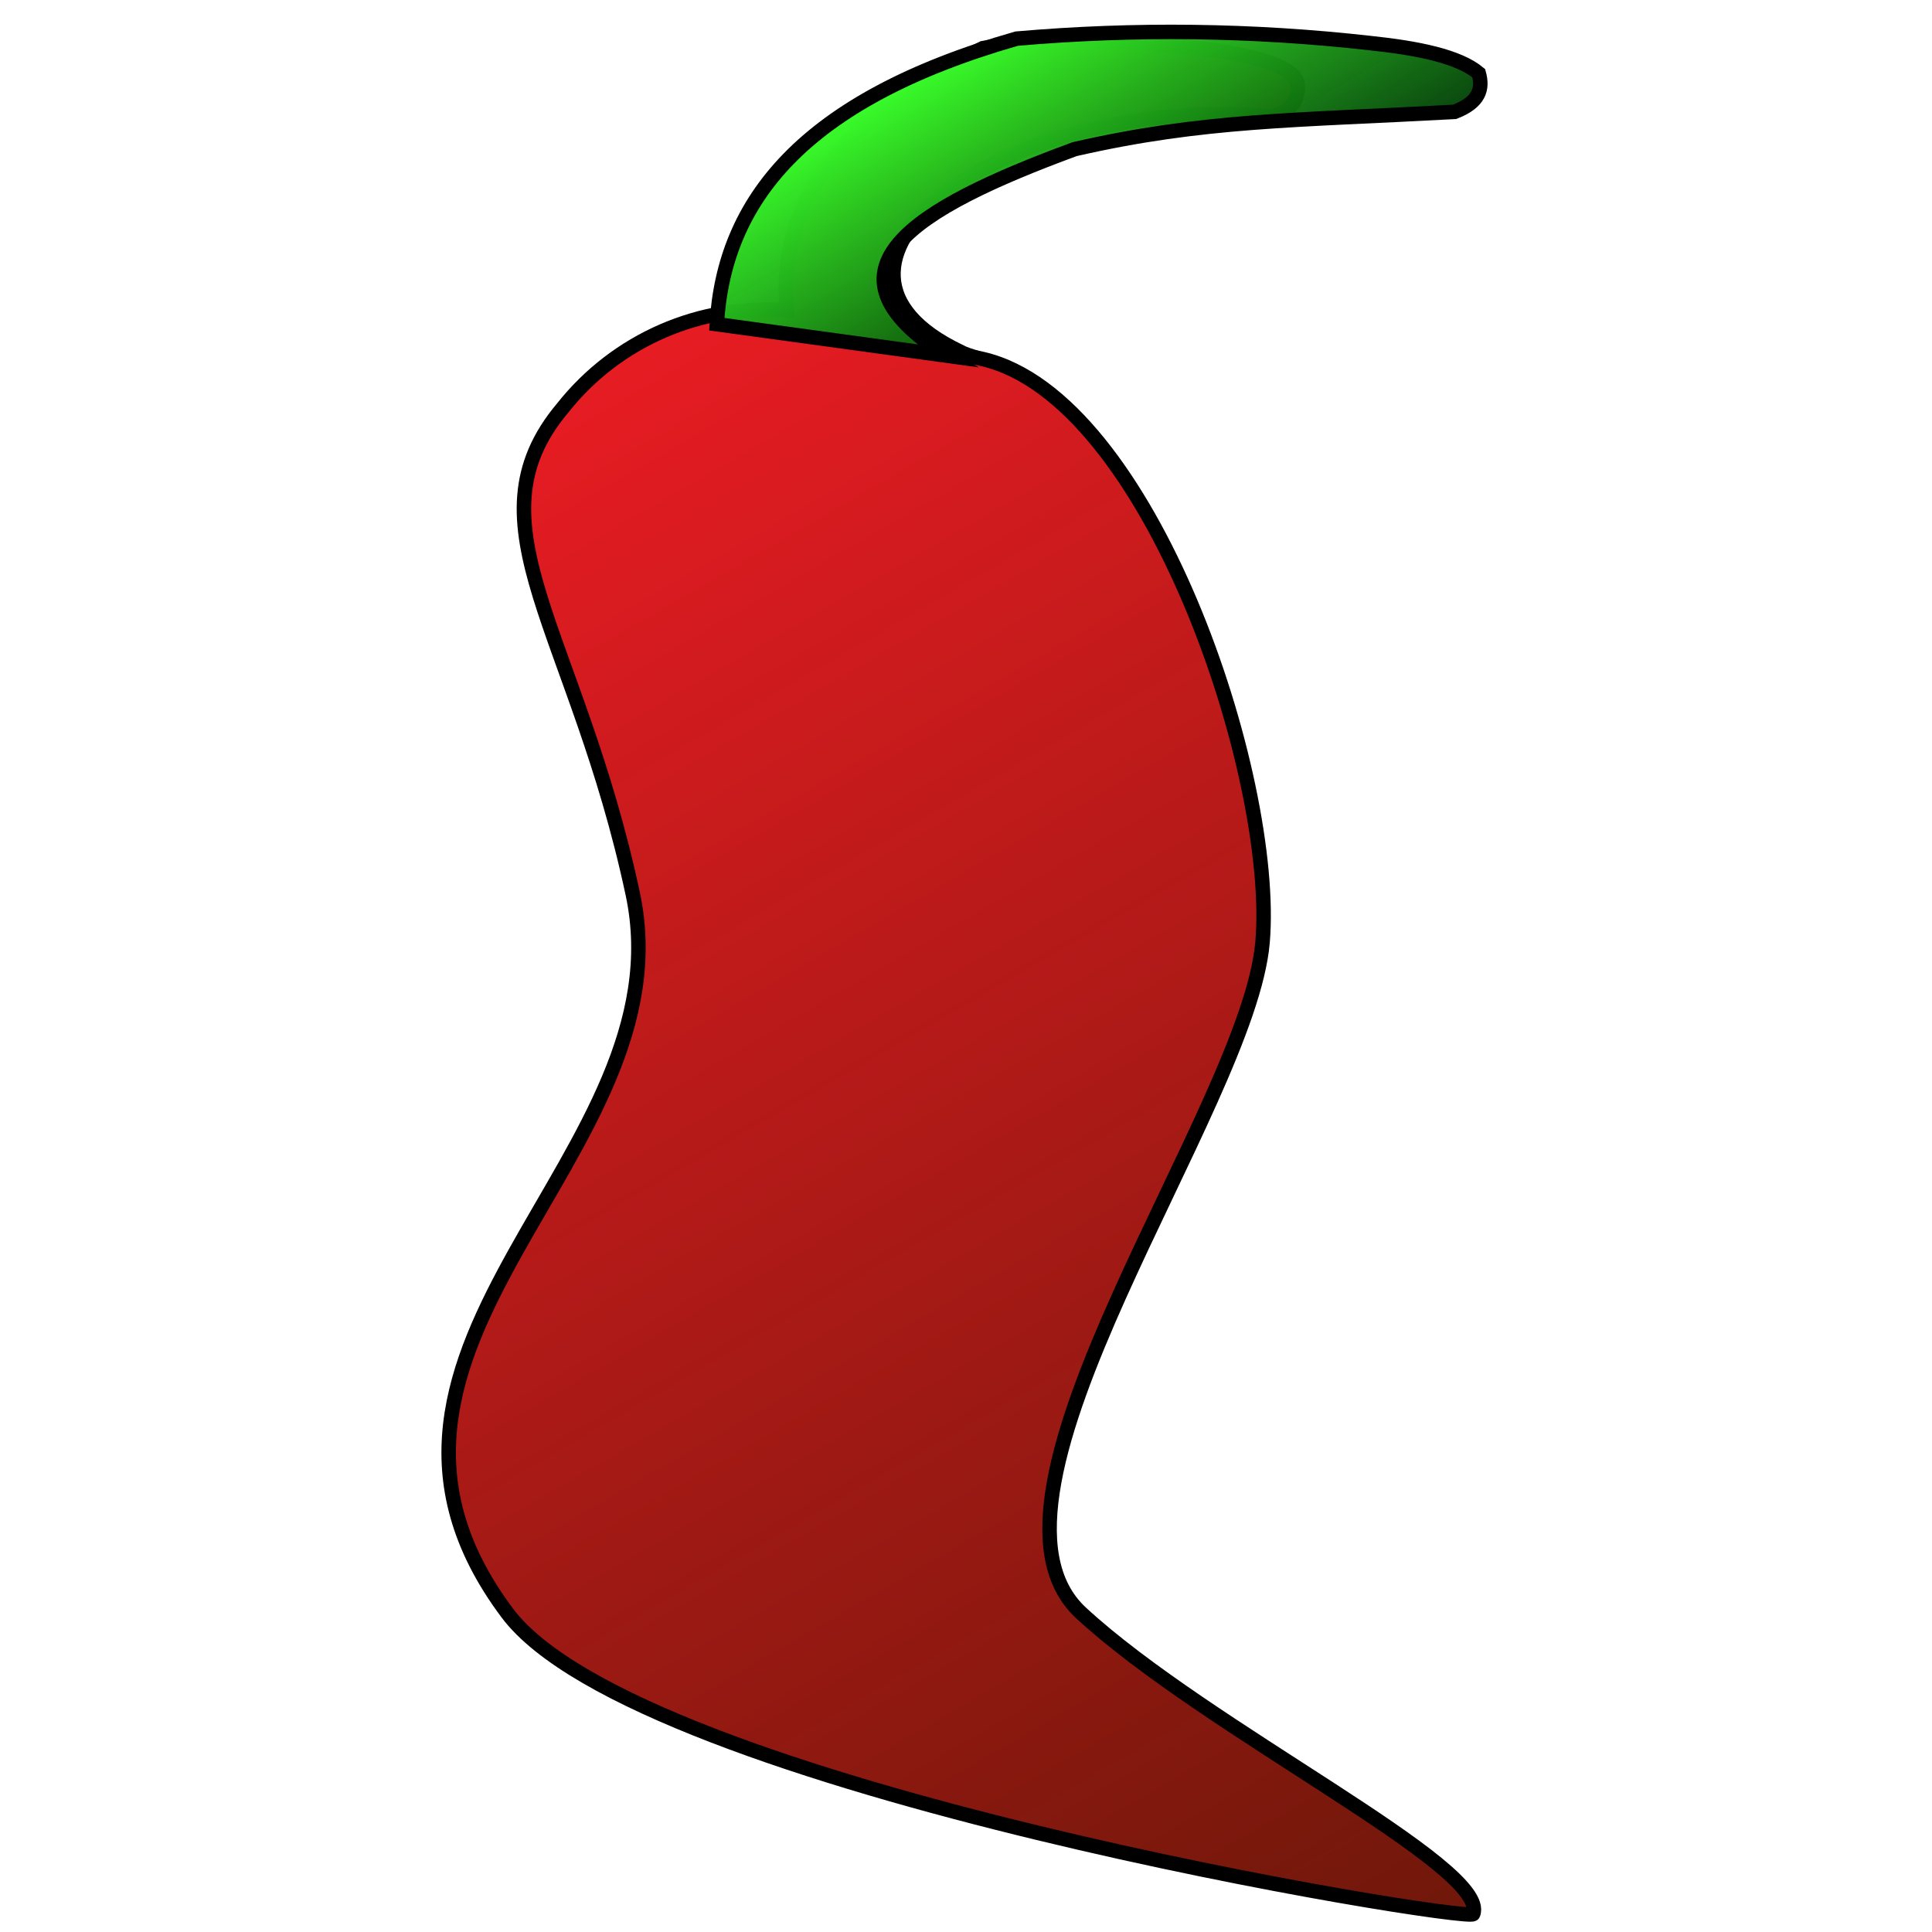
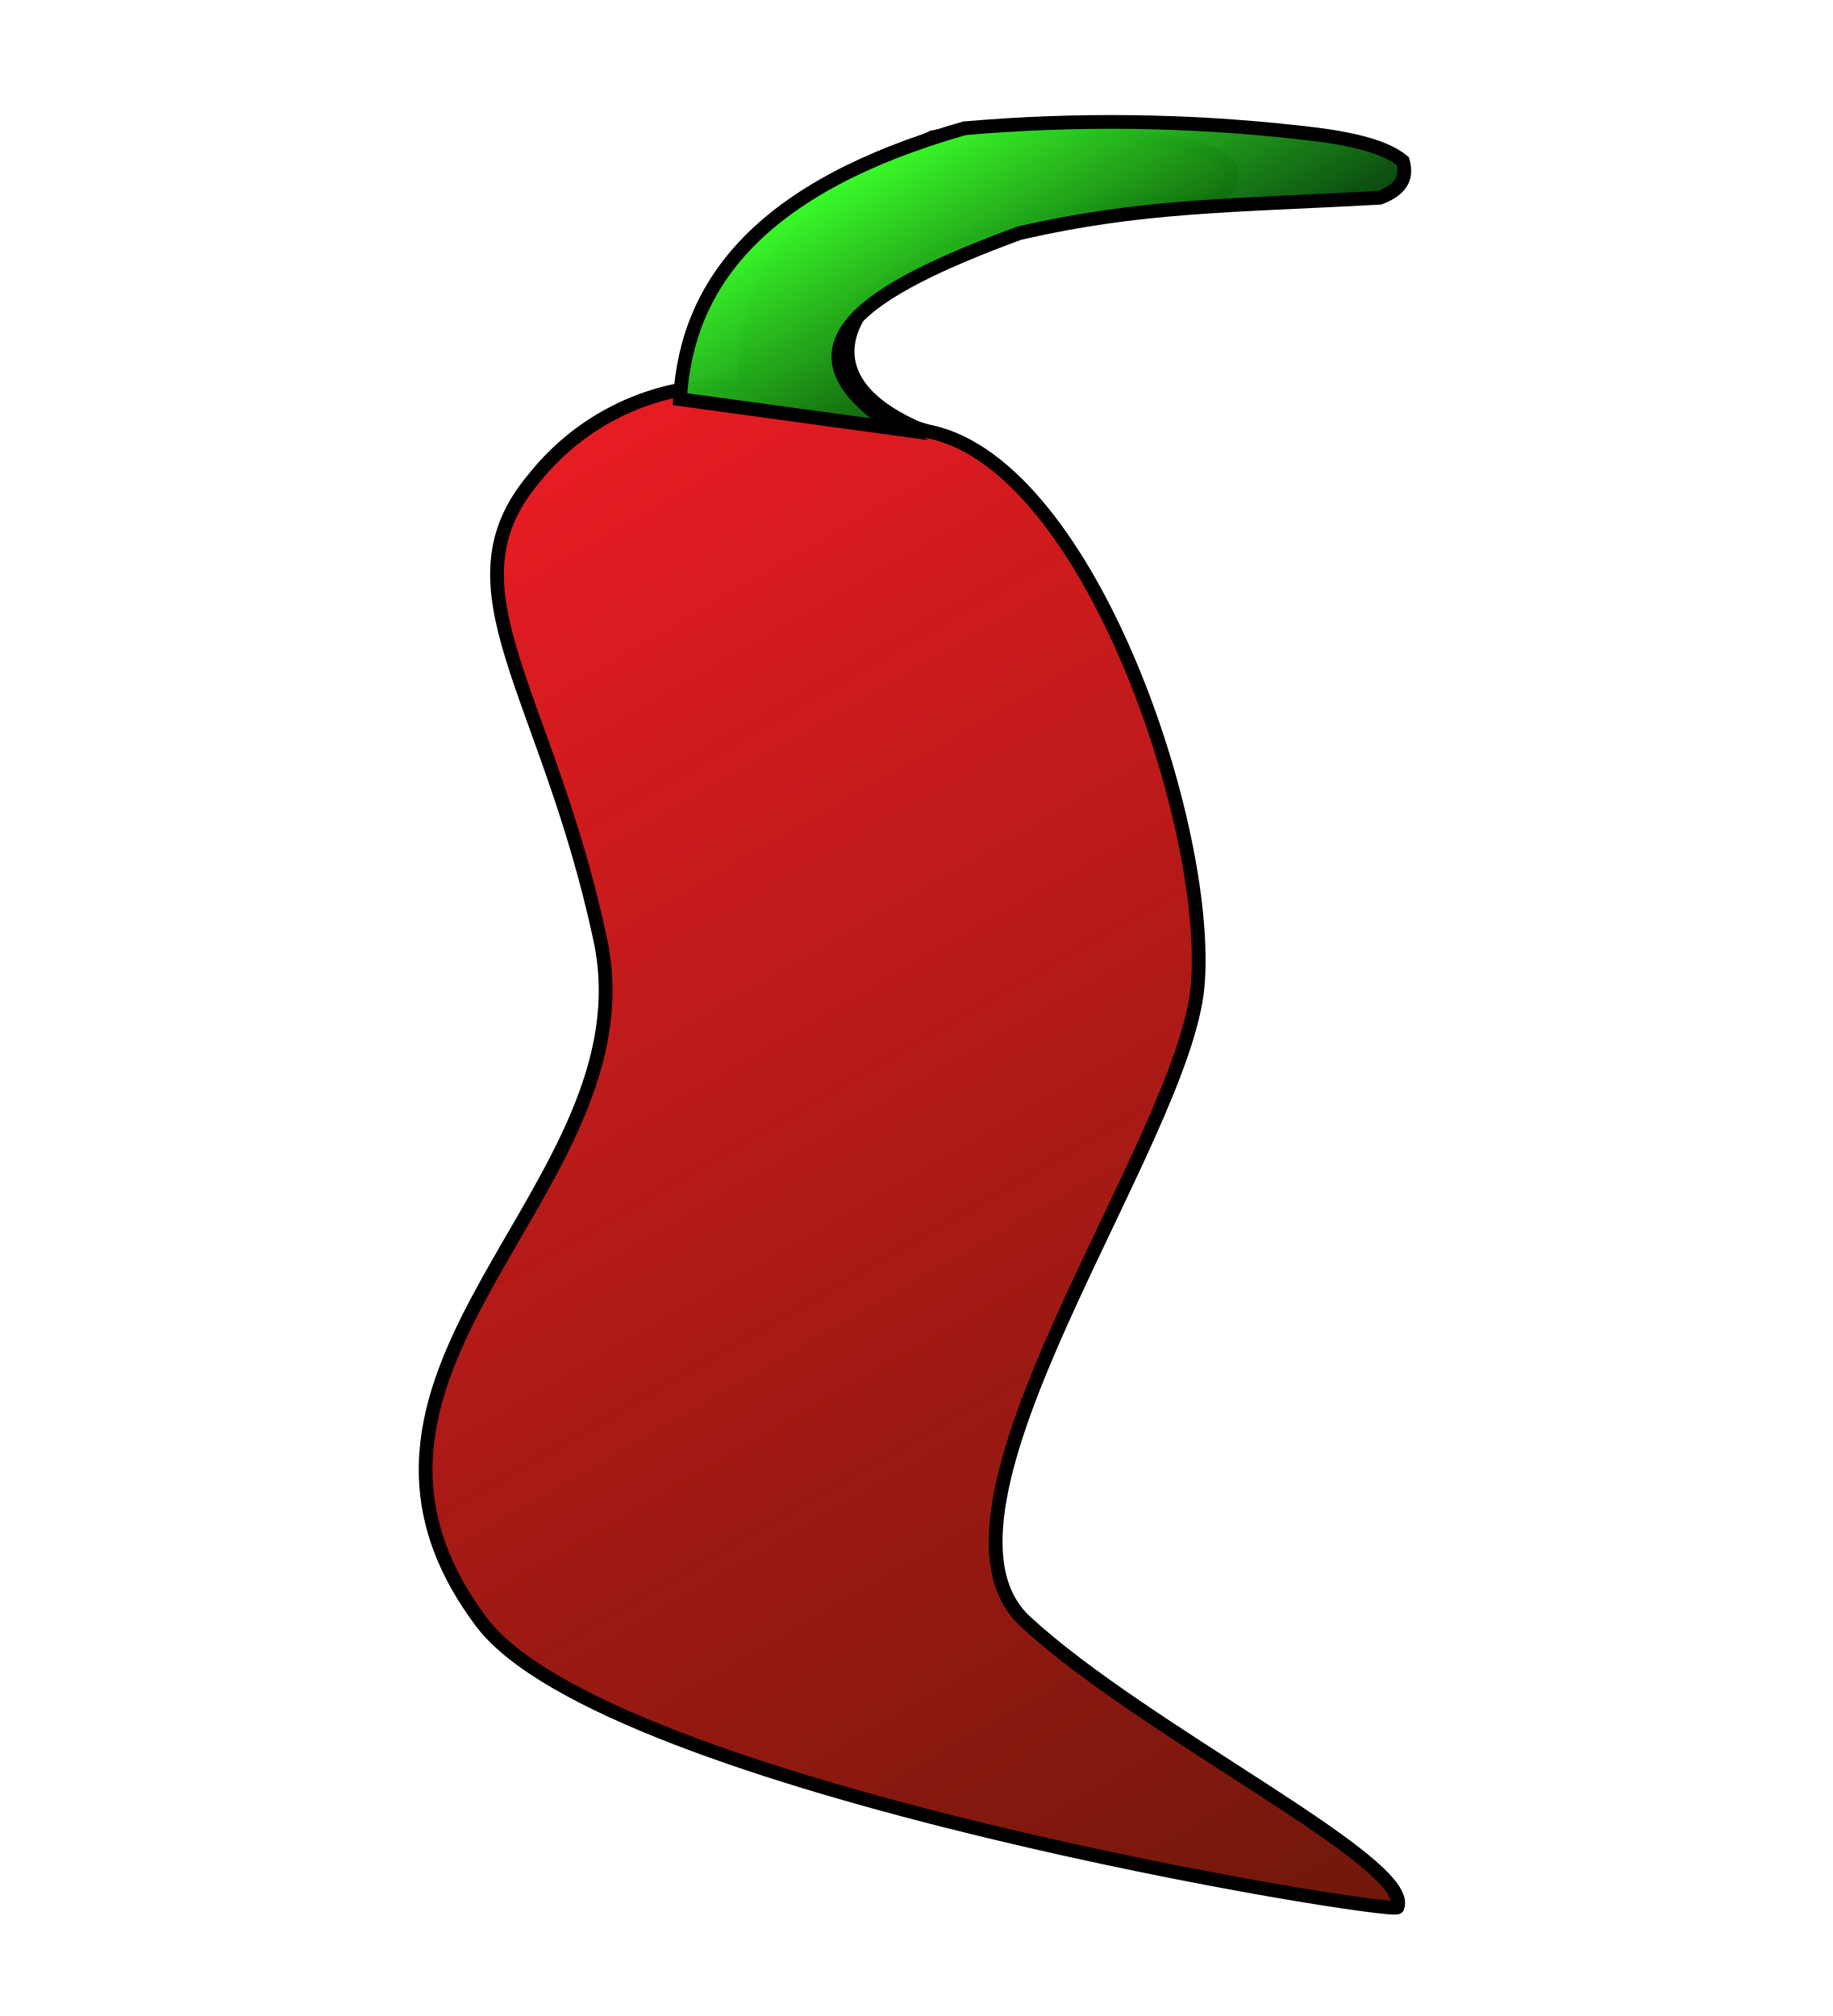
- <svg xmlns="http://www.w3.org/2000/svg" id="Layer_1" data-name="Layer 1" width="100" height="100" viewBox="0 0 100 100">
+ <svg xmlns="http://www.w3.org/2000/svg" id="Layer_1" data-name="Layer 1" width="100" height="110" viewBox="0 -5 100 110">
  <defs>
    <linearGradient id="linear-gradient" x1="29.72" y1="14.6" x2="77.93" y2="98.1" gradientUnits="userSpaceOnUse">
      <stop offset="0" stop-color="#ed1c24" />
      <stop offset="1" stop-color="#6a0e00" stop-opacity="0.96" />
    </linearGradient>
    <linearGradient id="New_Gradient_Swatch_1" data-name="New Gradient Swatch 1" x1="51.6" y1="1.26" x2="59.51" y2="14.96" gradientUnits="userSpaceOnUse">
      <stop offset="0" stop-color="#3aff2a" />
      <stop offset="1" stop-color="#003f05" stop-opacity="0.96" />
    </linearGradient>
  </defs>
  <g>
    <path d="M40.73,16.07c-.55-5.81,3.19-10.22,10.15-13.58,4-.78,15.87-.29,16.28,1.81A1.5,1.5,0,0,1,65.37,6C51.9,5,40.61,13.48,49.29,18l.56.28a5.38,5.38,0,0,0,1,.3c8.7,2,15.22,21.63,14.5,30.18S49.42,77.44,55.95,83.48s21.21,13.16,20.3,15.59c-.18.47-43.21-6.47-50-15.59C15.9,69.63,35.65,59.84,32.75,46.26s-8.7-19.12-3.62-25.15A13.41,13.41,0,0,1,40.73,16.07Z" stroke="#000" stroke-miterlimit="10" stroke-width="0.75" fill="url(#linear-gradient)" />
    <path d="M49,18.41,37.1,16.78C37.47,10.43,41.52,5.18,52.62,2a92.15,92.15,0,0,1,18.3.23c2.48.26,4.58.69,5.62,1.56.22.79.05,1.5-1.25,2-8.27.45-13,.4-19.67,1.93C47.26,10.8,42,14,49,18.41Z" stroke="#000" stroke-miterlimit="10" stroke-width="0.75" fill="url(#New_Gradient_Swatch_1)" />
  </g>
</svg>
